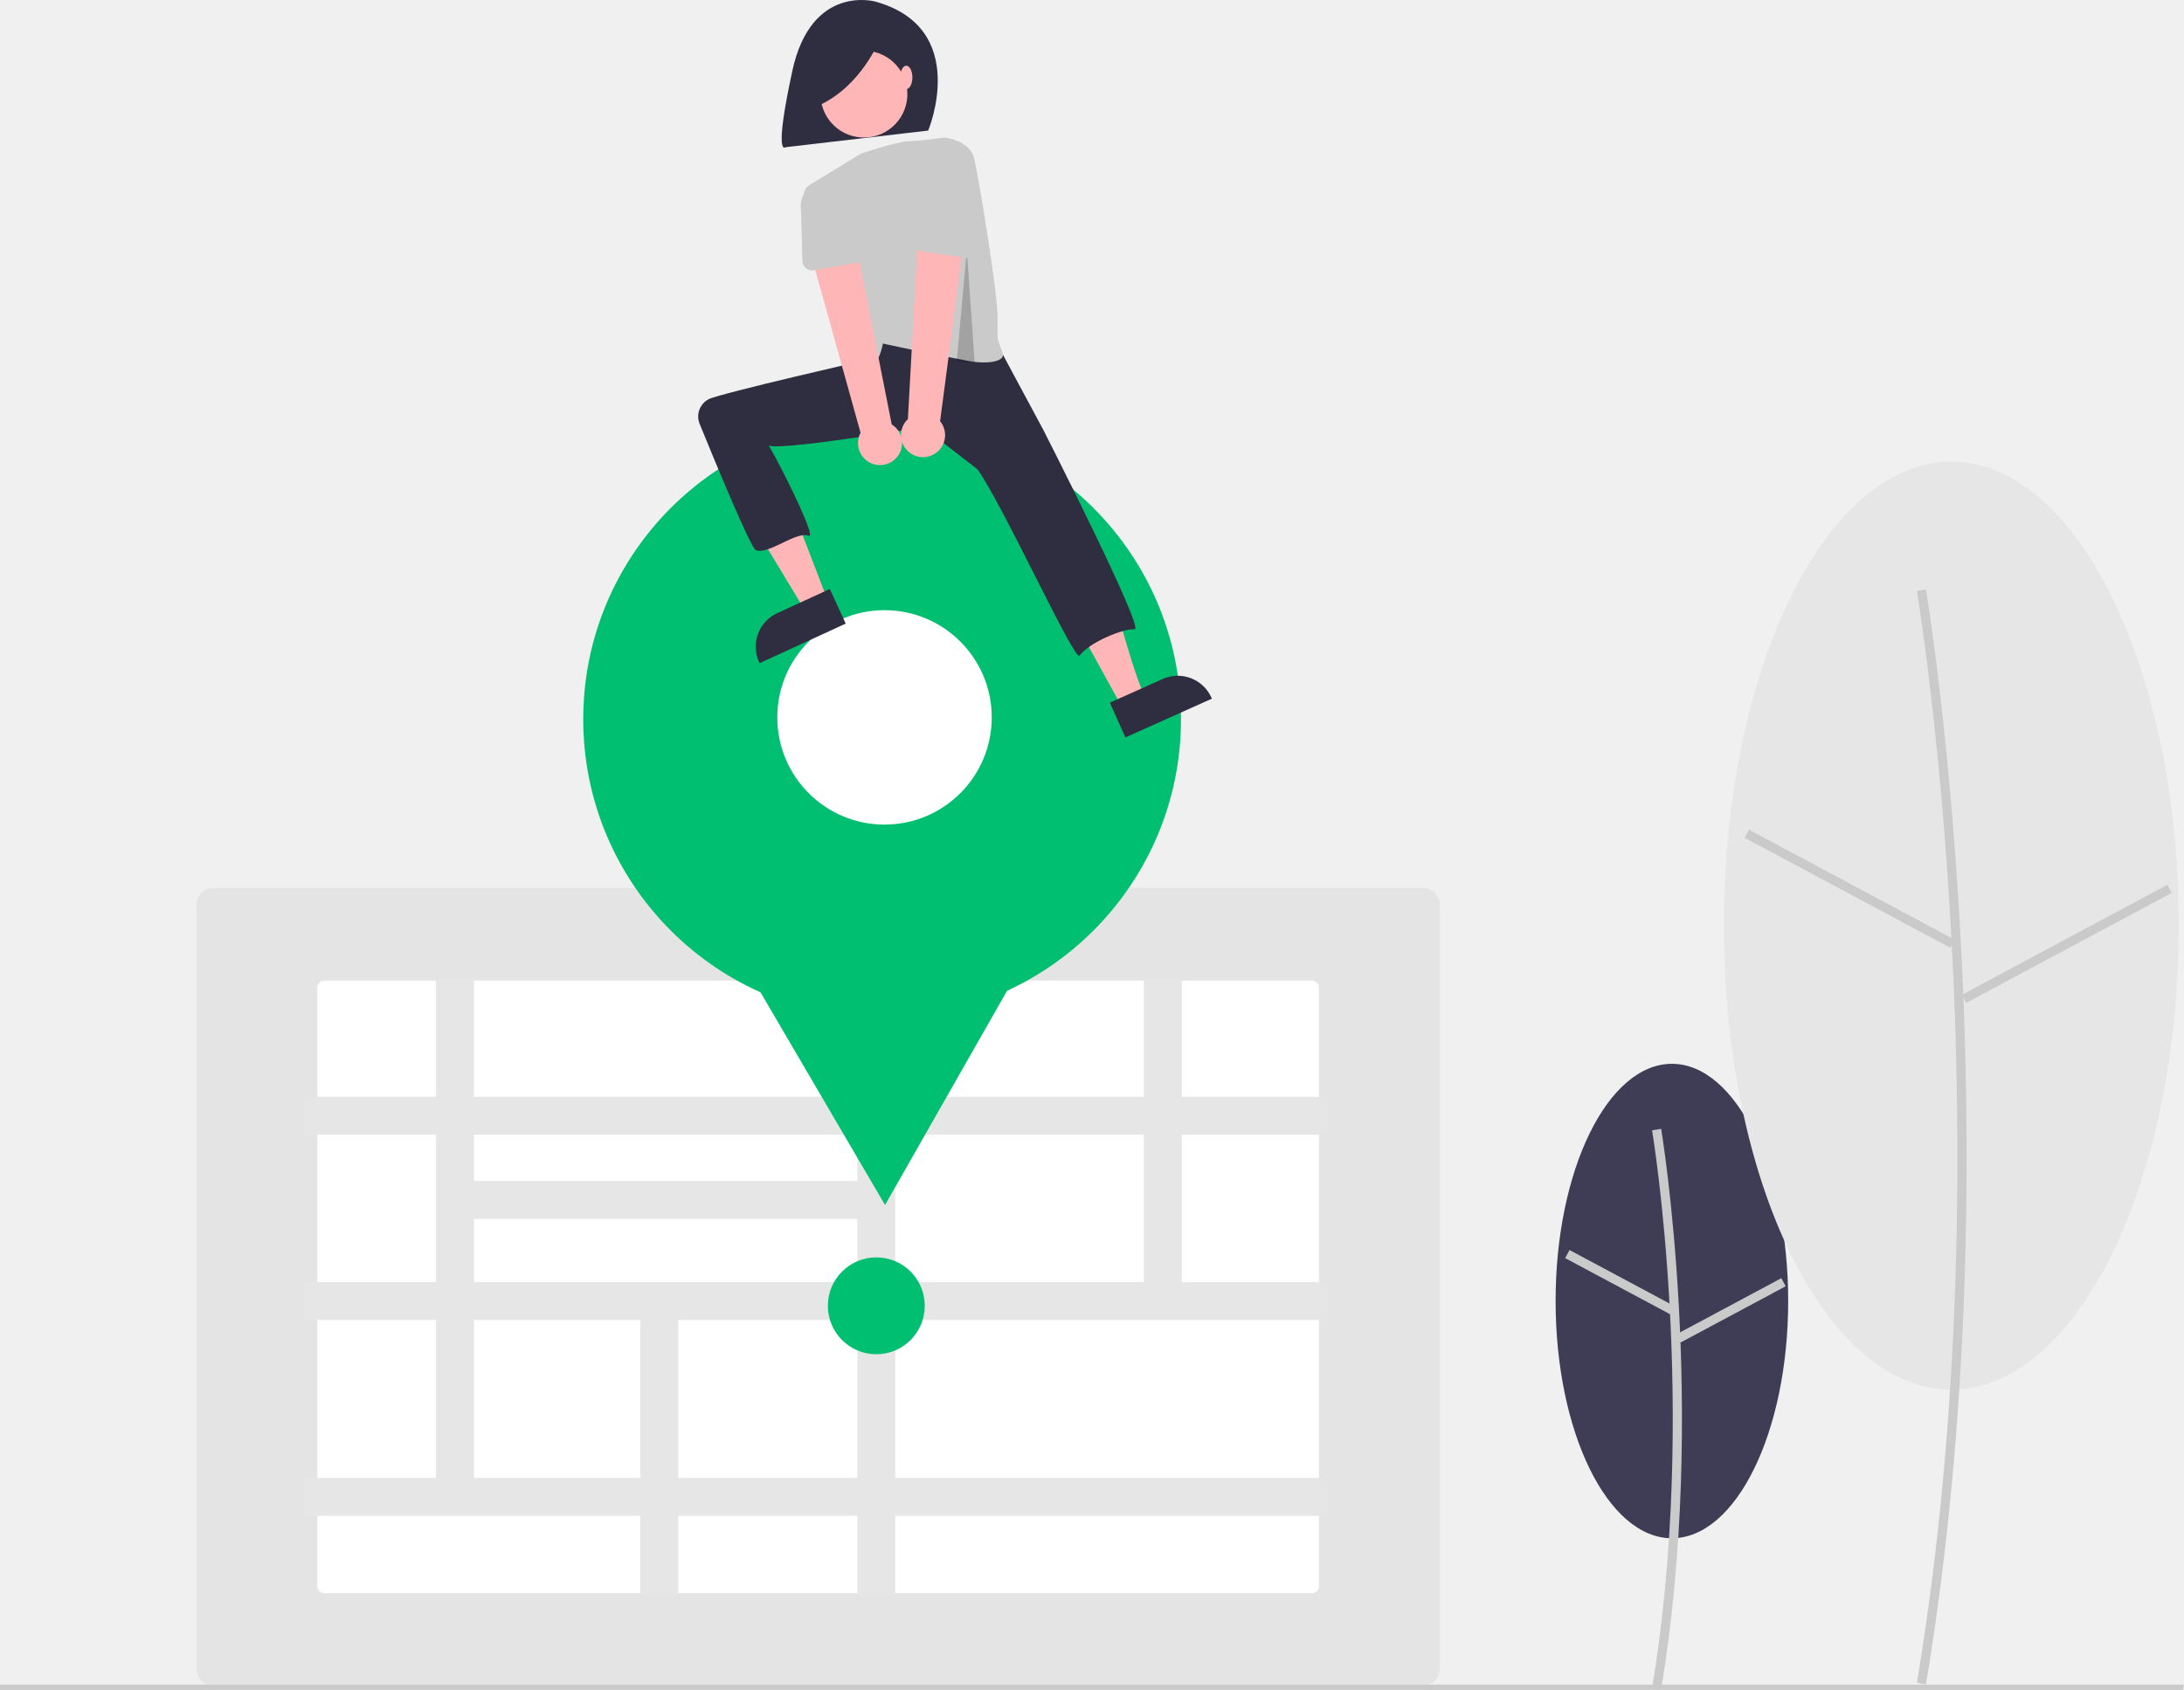
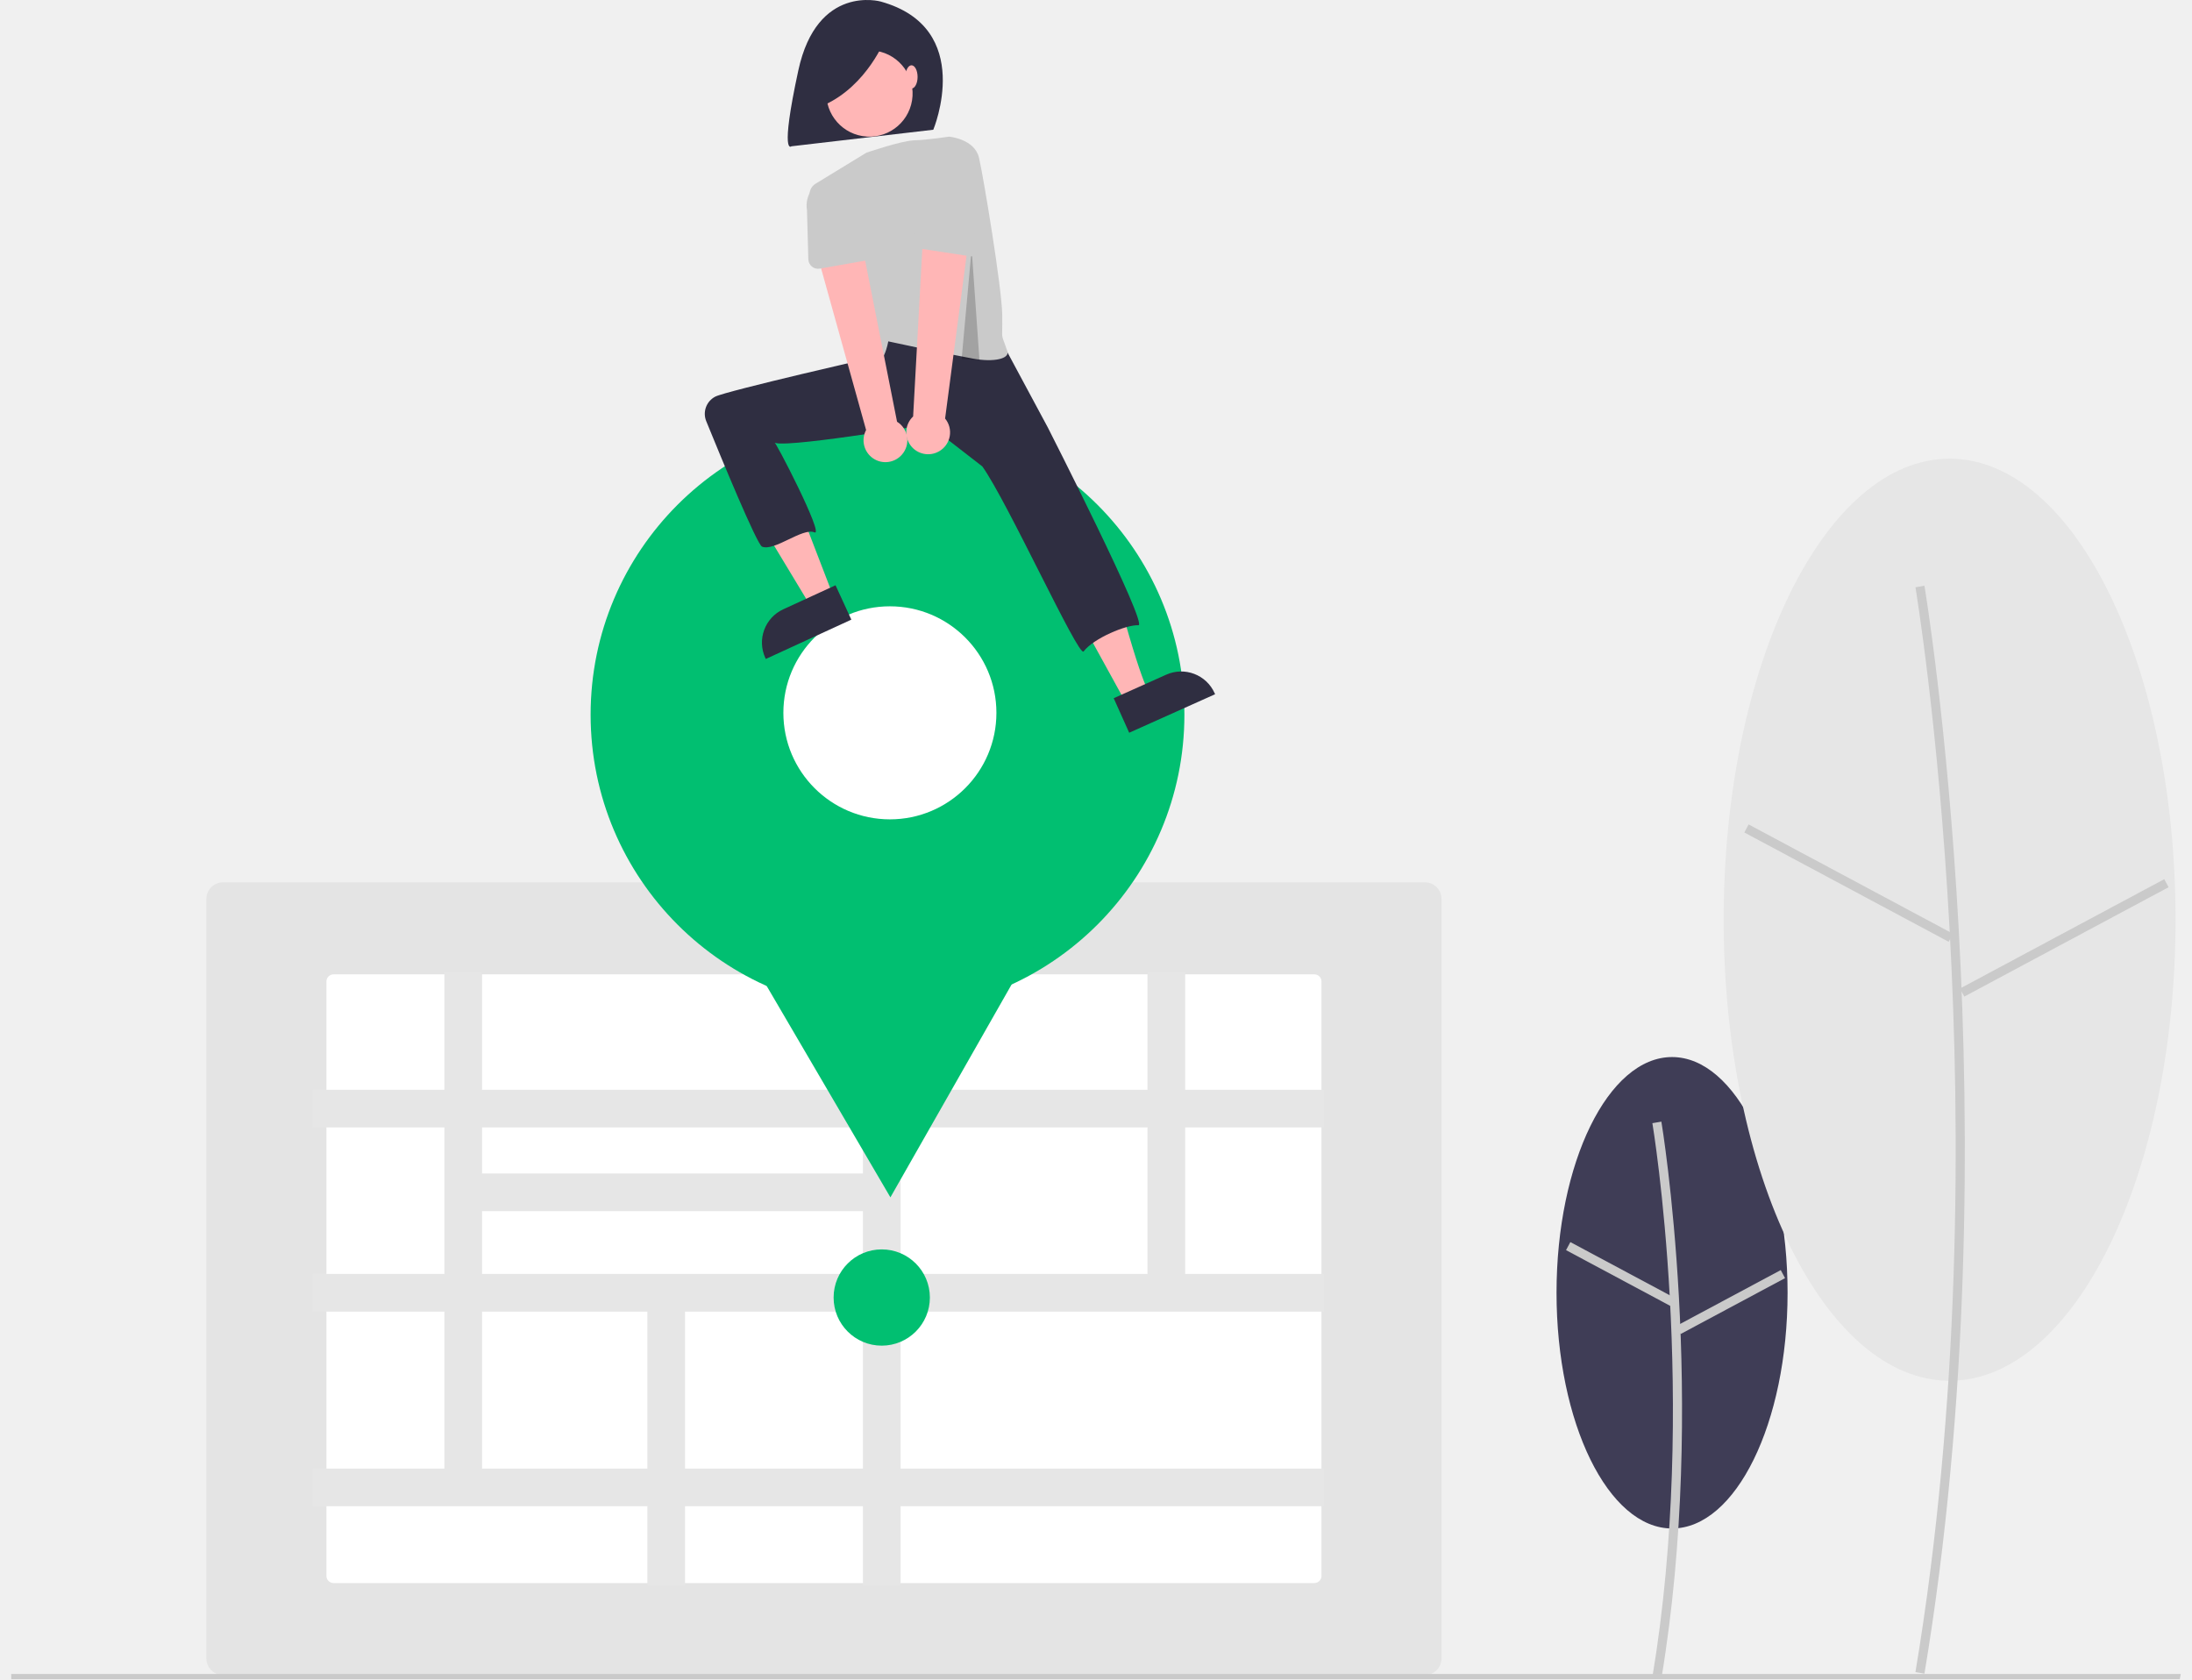
- <svg xmlns="http://www.w3.org/2000/svg" data-name="Layer 1" width="910.908" height="704.996" viewBox="0 0 910.908 704.996">
+ <svg xmlns="http://www.w3.org/2000/svg" data-name="Layer 1" width="654.04" height="501.005" viewBox="0 0 910.908 704.996">
  <ellipse cx="697.317" cy="542.77" rx="48.503" ry="98.965" fill="#3f3d56" />
  <path d="M837.384,802.263c19.426-116.551.196-232.682-.001-233.84l-3.779.64c.196,1.153,19.315,116.673-.001,232.571Z" transform="translate(-144.546 -97.50201)" fill="#cacaca" />
  <rect x="818.27" y="607.542" width="3.833" height="49.74" transform="translate(-268.8533 959.8593) rotate(-61.8584)" fill="#cacaca" />
  <rect x="841.609" y="642.253" width="49.741" height="3.833" transform="translate(-345.9845 387.6305) rotate(-28.15796)" fill="#cacaca" />
  <ellipse cx="813.855" cy="386.144" rx="94.866" ry="193.564" fill="#e6e6e6" />
  <path d="M947.834,800.179c37.944-227.66.383-454.492-.001-456.756l-3.779.64c.383,2.259,37.834,228.48-.001,455.487Z" transform="translate(-144.546 -97.50201)" fill="#cacaca" />
  <rect x="914.088" y="419.627" width="3.833" height="97.287" transform="translate(-73.4911 957.6264) rotate(-61.8584)" fill="#cacaca" />
  <rect x="957.903" y="489.352" width="97.287" height="3.833" transform="translate(-257.2531 435.6225) rotate(-28.15742)" fill="#cacaca" />
  <path d="M738.076,800.787H233.479a7.008,7.008,0,0,1-7-7V474.942a7.008,7.008,0,0,1,7-7H738.076a7.008,7.008,0,0,1,7,7v318.846A7.008,7.008,0,0,1,738.076,800.787Z" transform="translate(-144.546 -97.50201)" fill="#e4e4e4" />
  <path d="M279.884,506.579a3.003,3.003,0,0,0-3,3V759.151a3.003,3.003,0,0,0,3,3H691.671a3.003,3.003,0,0,0,3-3V509.579a3.003,3.003,0,0,0-3-3Z" transform="translate(-144.546 -97.50201)" fill="#fff" />
  <path d="M695.671,570.859V555.044H637.437V505.579H621.622v49.465H517.947V505.579H502.133v49.465H342.227V505.579H326.412v49.465H271.117v15.815h55.294v61.502H271.117v15.815h55.294v65.895H271.117v15.815h140.519V763.15h15.815V729.886h74.681V763.15h15.814V729.886H695.671V714.071H517.947V648.176H695.671V632.361H637.437V570.859Zm-193.538,0v19.329H342.227V570.859Zm-159.906,35.144H502.133v26.358H342.227Zm0,108.068V648.176h69.41v65.895Zm159.906,0H427.451V648.176h74.681Zm119.49-81.71H517.947V570.859H621.622Z" transform="translate(-144.546 -97.50201)" fill="#e6e6e6" />
  <circle cx="365.494" cy="544.767" r="20.208" fill="#01bf71" />
  <polygon points="910.513 704.996 0 704.996 0 702.814 910.908 702.814 910.513 704.996" fill="#cacaca" />
  <circle cx="367.916" cy="300.067" r="124.655" fill="#01bf71" />
  <polygon points="369.135 502.707 329.753 435.433 290.371 368.159 368.323 367.69 446.275 367.221 407.705 434.964 369.135 502.707" fill="#01bf71" />
  <circle cx="368.917" cy="299.283" r="44.724" fill="#fff" />
  <path d="M509.579,98.143s-26.674-7.514-34.563,28.928-2.878,31.85-2.878,31.85l59.546-6.95S549.589,109.225,509.579,98.143Z" transform="translate(-144.546 -97.50201)" fill="#2f2e41" />
  <path d="M470.787,258.012s-40.242,1.863-33.273,17.659q.739,1.675,1.376,3.138a282.522,282.522,0,0,0,17.164,33.223l24.733,40.98,9-5-25.327-65.837,22.765-1.858Z" transform="translate(-144.546 -97.50201)" fill="#ffb6b6" />
  <path d="M576.891,274.742l13.008,28.34s9.756,9.756,20.442,48.782,13.008,37.632,13.008,37.632l-10.562,3.518-43.33-78.781-21.371-26.946,6.504-14.402Z" transform="translate(-144.546 -97.50201)" fill="#ffb6b6" />
  <path d="M561.095,242.221l18.693,34.792s42.38,83.277,38,83c-4.924-.311-18.754,5.428-23,11-2.05,2.689-32-63-42.52-77.687L529.503,275.671s-64.636,10.879-64.715,7.341c-.039-1.733,21.4,39.842,17,38-5.012-2.099-16.802,8.114-22,6-2.145-.872-17.298-37.611-23.432-52.666a8.148,8.148,0,0,1,3.77-10.311c4.61-2.397,68.662-17.023,68.662-17.023l-1.12-5.721,4.646-9.292Z" transform="translate(-144.546 -97.50201)" fill="#2f2e41" />
  <circle cx="504.879" cy="136.758" r="18.119" transform="translate(144.4696 515.7101) rotate(-80.78268)" fill="#ffb6b6" />
  <path d="M562.787,245.012c1,3.001-5.479,4.726-14.511,3.039-7.814-1.459-16.367-3.192-23.113-4.595-7.224-1.505-12.386-2.63-12.386-2.63s-1.858,11.615-7.898,10.221c-5.203-1.199-20.753-55.513-24.958-70.524a5.222,5.222,0,0,1,2.309-5.868l21.357-13.041s14.718-5.055,20.084-5.199,14.658-1.538,14.658-1.538,10.685.929,12.544,8.827,9.613,54.726,9.756,65.971C560.787,242.012,559.787,236.012,562.787,245.012Z" transform="translate(-144.546 -97.50201)" fill="#cacaca" />
  <path d="M511.654,113.485s-7.514,19.911-25.922,28.176l-3.005-17.657Z" transform="translate(-144.546 -97.50201)" fill="#2f2e41" />
  <ellipse cx="377.988" cy="32.289" rx="2.555" ry="4.878" fill="#ffb6b6" />
  <path d="M497.276,357.658l-35.917,16.512-.209-.454a15.387,15.387,0,0,1,7.552-20.407l.001-0,21.937-10.085Z" transform="translate(-144.546 -97.50201)" fill="#2f2e41" />
  <path d="M607.433,390.647l22.032-9.876.001-0a15.387,15.387,0,0,1,20.334,7.747l.205.456-36.072,16.17Z" transform="translate(-144.546 -97.50201)" fill="#2f2e41" />
  <polygon points="403.241 104.51 399.035 150.771 406.512 151.124 403.241 104.51" opacity="0.2" />
  <path d="M518.468,288.434a9.136,9.136,0,0,0-1.999-13.865L500.31,192.943l-18.556,7.099,21.718,78.003A9.185,9.185,0,0,0,518.468,288.434Z" transform="translate(-144.546 -97.50201)" fill="#ffb6b6" />
  <path d="M504.398,206.7,484.023,210.288a4.096,4.096,0,0,1-4.805-3.922l-.562-20.619a11.376,11.376,0,0,1,22.419-3.881l6.5,19.505a4.096,4.096,0,0,1-3.176,5.328Z" transform="translate(-144.546 -97.50201)" fill="#cacaca" />
  <path d="M534.09,286.998a9.136,9.136,0,0,0,2.552-13.774l10.869-82.497-19.853.774-4.441,80.849a9.185,9.185,0,0,0,10.873,14.649Z" transform="translate(-144.546 -97.50201)" fill="#ffb6b6" />
  <path d="M546.973,205.068l-20.45-3.134a4.096,4.096,0,0,1-3.294-5.256l6.079-19.71a11.376,11.376,0,0,1,22.48,3.513l-.098,20.559a4.096,4.096,0,0,1-4.717,4.028Z" transform="translate(-144.546 -97.50201)" fill="#cacaca" />
</svg>
